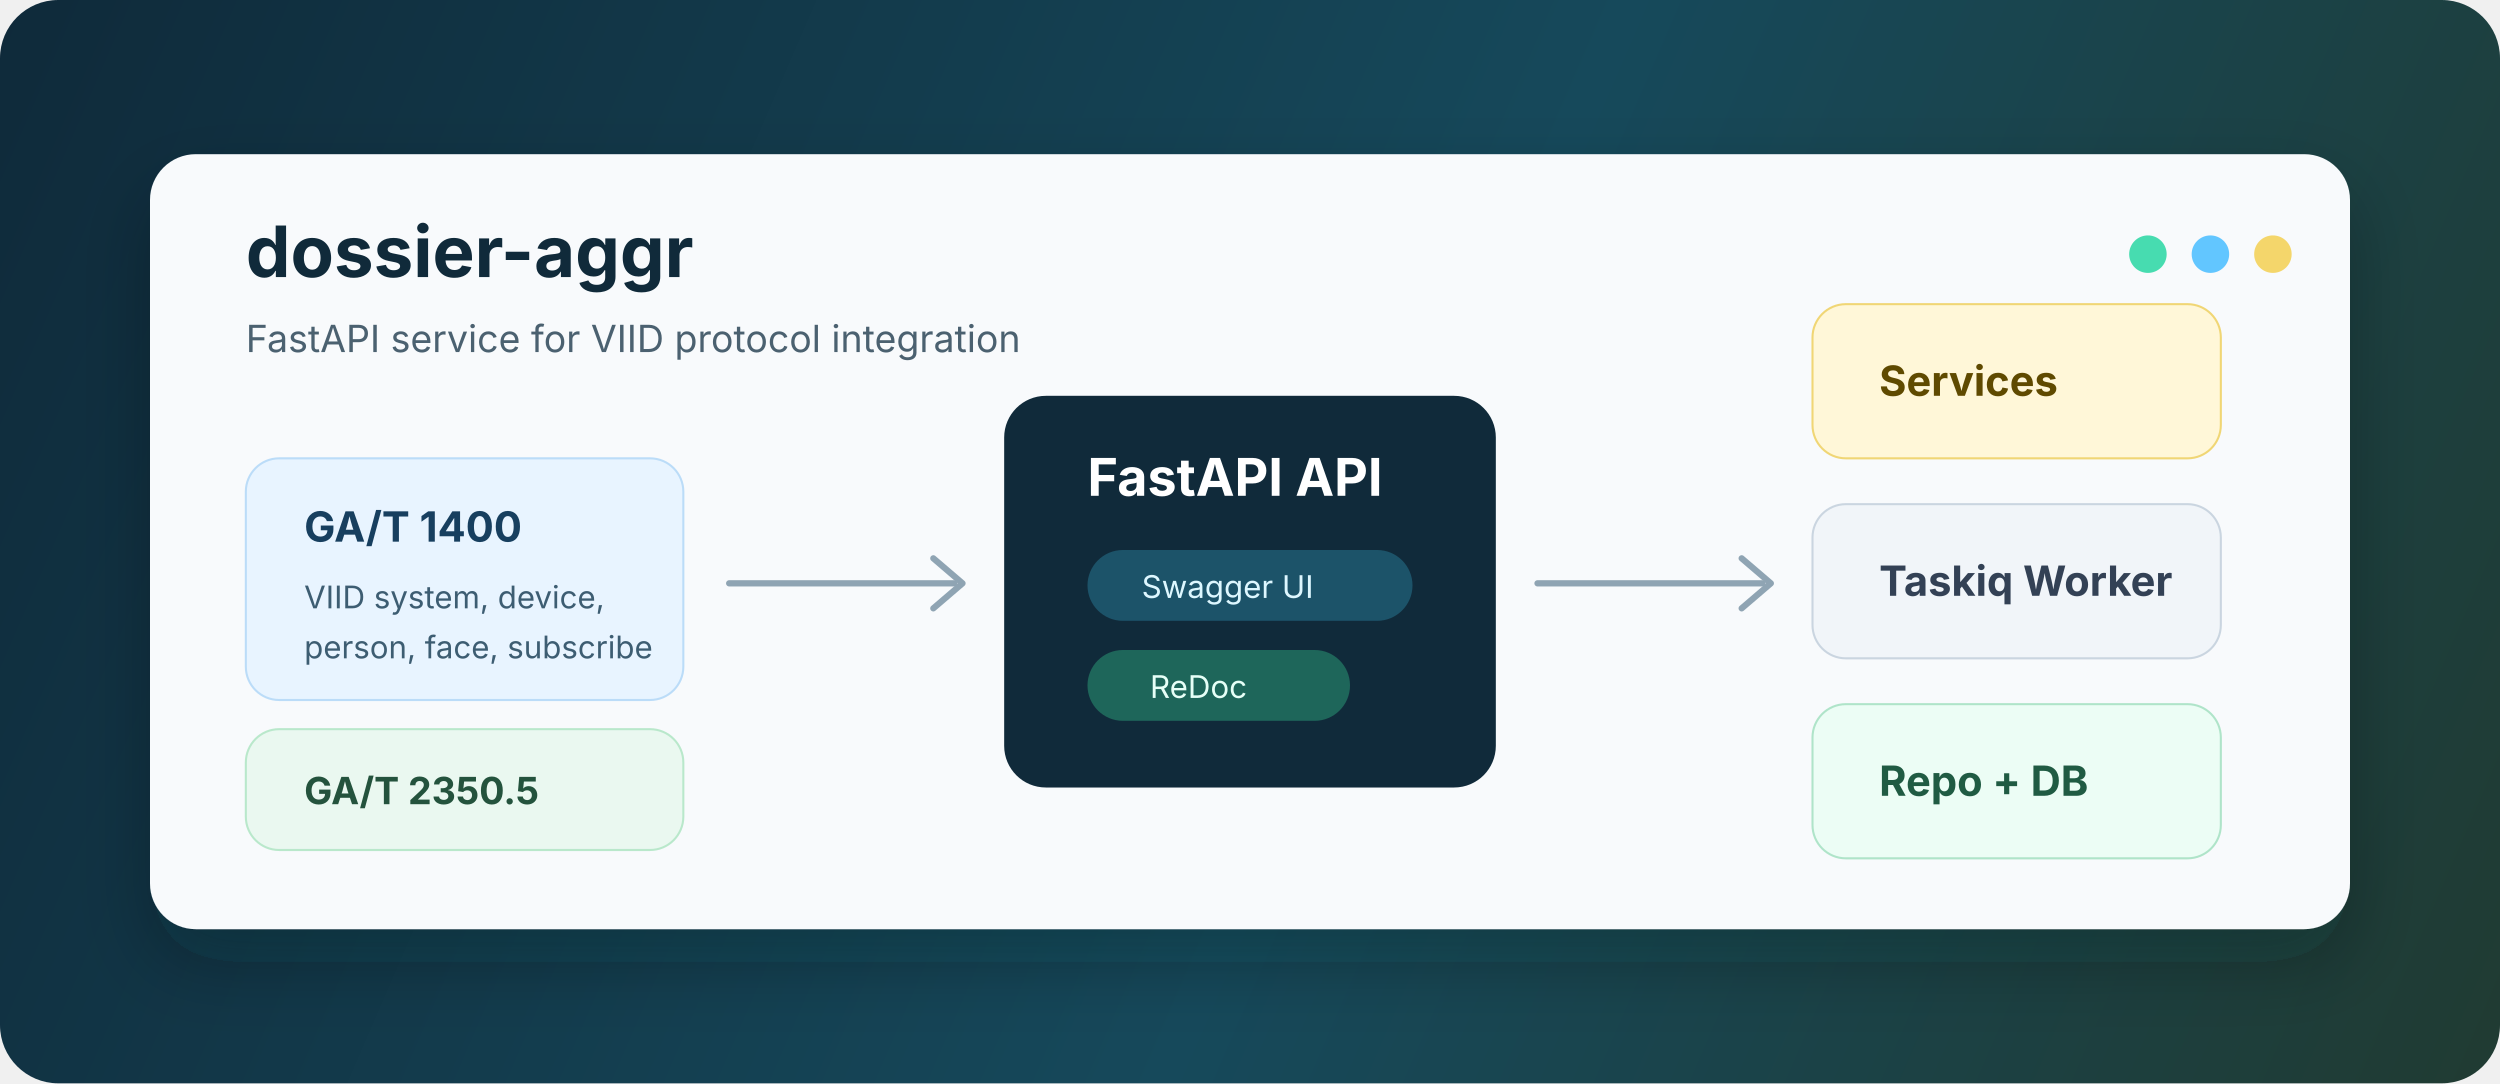
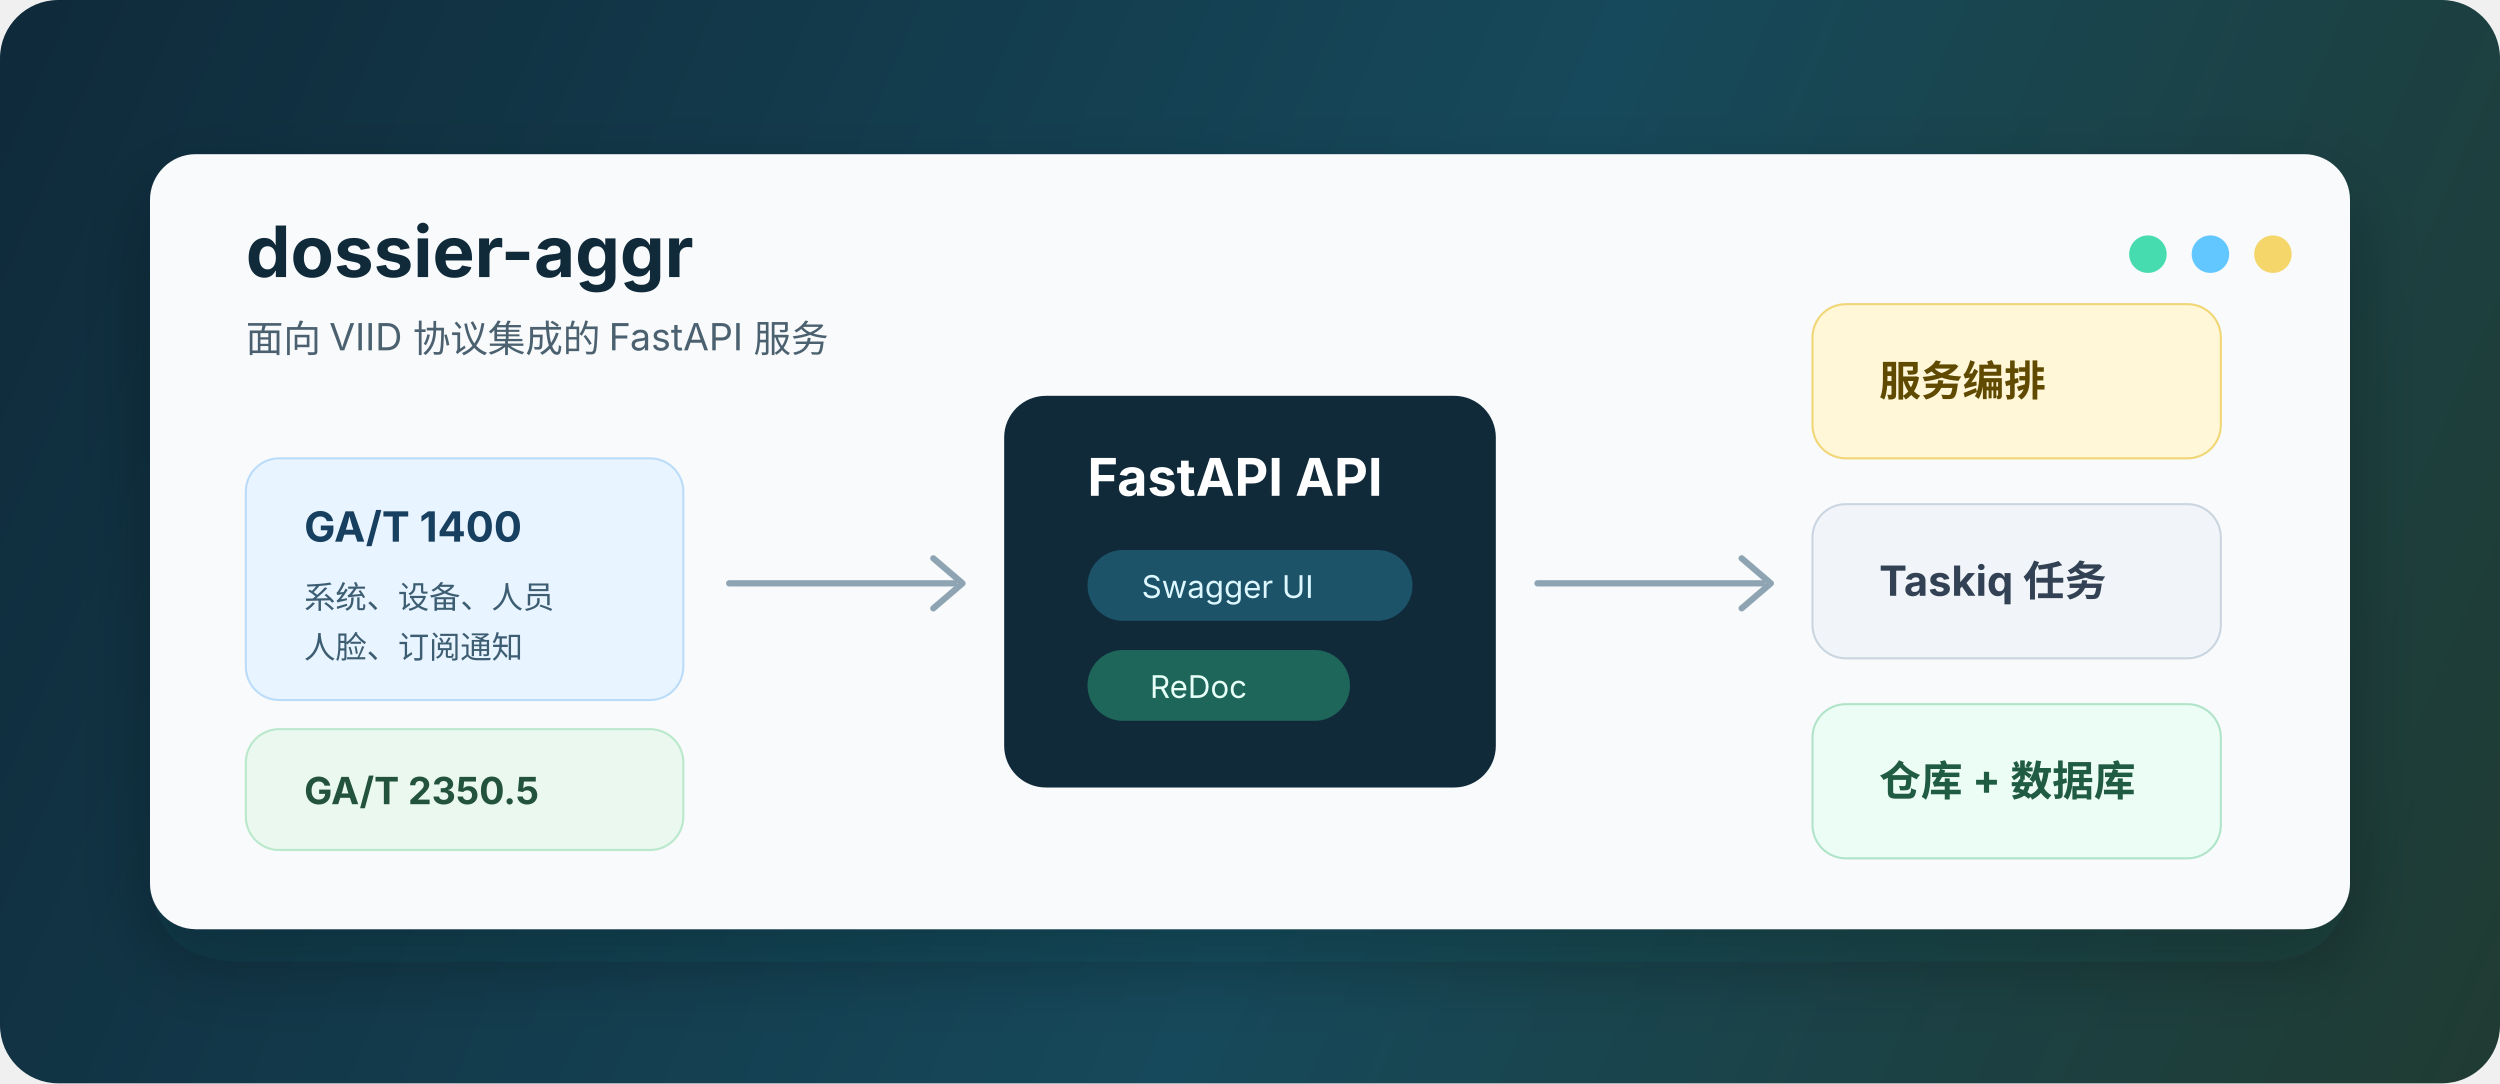
<svg xmlns="http://www.w3.org/2000/svg" width="1200" height="520" viewBox="0 0 1200 520" fill="none" role="img" aria-labelledby="title desc">
  <defs>
    <linearGradient id="bg" x1="0" y1="0" x2="1200" y2="520" gradientUnits="userSpaceOnUse">
      <stop offset="0" stop-color="#0F2A3A" />
      <stop offset="0.55" stop-color="#16495B" />
      <stop offset="1" stop-color="#203B32" />
    </linearGradient>
    <linearGradient id="accent" x1="156" y1="125" x2="1044" y2="396" gradientUnits="userSpaceOnUse">
      <stop offset="0" stop-color="#56C1FF" />
      <stop offset="0.5" stop-color="#38D9A9" />
      <stop offset="1" stop-color="#F4D35E" />
    </linearGradient>
    <filter id="shadow" x="-20%" y="-20%" width="140%" height="140%" color-interpolation-filters="sRGB">
      <feDropShadow dx="0" dy="16" stdDeviation="18" flood-color="#06131A" flood-opacity="0.28" />
    </filter>
  </defs>
  <rect width="1200" height="520" rx="28" fill="url(#bg)" />
  <path d="M84 405 C238 345 315 407 472 342 C636 274 684 153 864 175 C982 190 1040 252 1118 196" stroke="url(#accent)" stroke-width="5" stroke-linecap="round" opacity="0.55" />
  <path d="M84 430 C244 370 316 426 480 365 C638 306 702 205 860 222 C987 236 1037 286 1118 238" stroke="#C8F4E4" stroke-width="2" stroke-linecap="round" opacity="0.28" />
  <g filter="url(#shadow)">
    <rect x="72" y="74" width="1056" height="372" rx="22" fill="#F8FAFC" />
  </g>
  <text x="118" y="133" fill="#102A3A" font-family="Inter, Arial, sans-serif" font-size="34" font-weight="700">dossier-aggr</text>
-   <text x="118" y="169" fill="#4B6170" font-family="Inter, Arial, sans-serif" font-size="18">FastAPI service for VIID protocol integration</text>
+   <text x="118" y="169" fill="#4B6170" font-family="Inter, Arial, sans-serif" font-size="18">面向 VIID 协议集成的 FastAPI 服务</text>
  <g>
    <rect x="118" y="220" width="210" height="116" rx="16" fill="#E8F4FF" stroke="#BBDCF8" />
    <text x="146" y="260" fill="#173F5F" font-family="Inter, Arial, sans-serif" font-size="20" font-weight="700">GA/T 1400</text>
-     <text x="146" y="292" fill="#3D5D72" font-family="Inter, Arial, sans-serif" font-size="15">VIID system, device,</text>
-     <text x="146" y="316" fill="#3D5D72" font-family="Inter, Arial, sans-serif" font-size="15">person, face, subscribe</text>
+     <text x="146" y="292" fill="#3D5D72" font-family="Inter, Arial, sans-serif" font-size="15">系统、设备、人员</text>
+     <text x="146" y="316" fill="#3D5D72" font-family="Inter, Arial, sans-serif" font-size="15">人脸、订阅通知</text>
  </g>
  <g>
    <rect x="118" y="350" width="210" height="58" rx="16" fill="#EAF8F0" stroke="#B9E8CB" />
    <text x="146" y="386" fill="#24533D" font-family="Inter, Arial, sans-serif" font-size="18" font-weight="700">GA/T 2350.5</text>
  </g>
  <path d="M350 280 H458" stroke="#8FA4B3" stroke-width="3" stroke-linecap="round" />
  <path d="M448 268 L462 280 L448 292" stroke="#8FA4B3" stroke-width="3" stroke-linecap="round" stroke-linejoin="round" />
  <g>
    <rect x="482" y="190" width="236" height="188" rx="20" fill="#102A3A" />
    <text x="522" y="238" fill="#FFFFFF" font-family="Inter, Arial, sans-serif" font-size="25" font-weight="700">FastAPI API</text>
    <rect x="522" y="264" width="156" height="34" rx="17" fill="#1C5369" />
    <text x="548" y="287" fill="#DDF7FF" font-family="Inter, Arial, sans-serif" font-size="15">Swagger UI</text>
    <rect x="522" y="312" width="126" height="34" rx="17" fill="#1E665A" />
    <text x="552" y="335" fill="#E6FFF7" font-family="Inter, Arial, sans-serif" font-size="15">ReDoc</text>
  </g>
  <path d="M738 280 H846" stroke="#8FA4B3" stroke-width="3" stroke-linecap="round" />
  <path d="M836 268 L850 280 L836 292" stroke="#8FA4B3" stroke-width="3" stroke-linecap="round" stroke-linejoin="round" />
  <g>
    <rect x="870" y="146" width="196" height="74" rx="16" fill="#FFF7D8" stroke="#F0D675" />
-     <text x="902" y="190" fill="#5F4A00" font-family="Inter, Arial, sans-serif" font-size="20" font-weight="700">Services</text>
+     <text x="902" y="190" fill="#5F4A00" font-family="Inter, Arial, sans-serif" font-size="20" font-weight="700">服务编排</text>
    <rect x="870" y="242" width="196" height="74" rx="16" fill="#F1F5F9" stroke="#CAD5E0" />
-     <text x="902" y="286" fill="#334155" font-family="Inter, Arial, sans-serif" font-size="20" font-weight="700">Taskiq Worker</text>
+     <text x="902" y="286" fill="#334155" font-family="Inter, Arial, sans-serif" font-size="20" font-weight="700">Taskiq 任务</text>
    <rect x="870" y="338" width="196" height="74" rx="16" fill="#ECFDF5" stroke="#AFE4C9" />
-     <text x="902" y="382" fill="#205B43" font-family="Inter, Arial, sans-serif" font-size="20" font-weight="700">Repo + DB</text>
+     <text x="902" y="382" fill="#205B43" font-family="Inter, Arial, sans-serif" font-size="20" font-weight="700">仓库 + 数据库</text>
  </g>
  <g opacity="0.92">
    <circle cx="1031" cy="122" r="9" fill="#38D9A9" />
    <circle cx="1061" cy="122" r="9" fill="#56C1FF" />
    <circle cx="1091" cy="122" r="9" fill="#F4D35E" />
  </g>
</svg>
